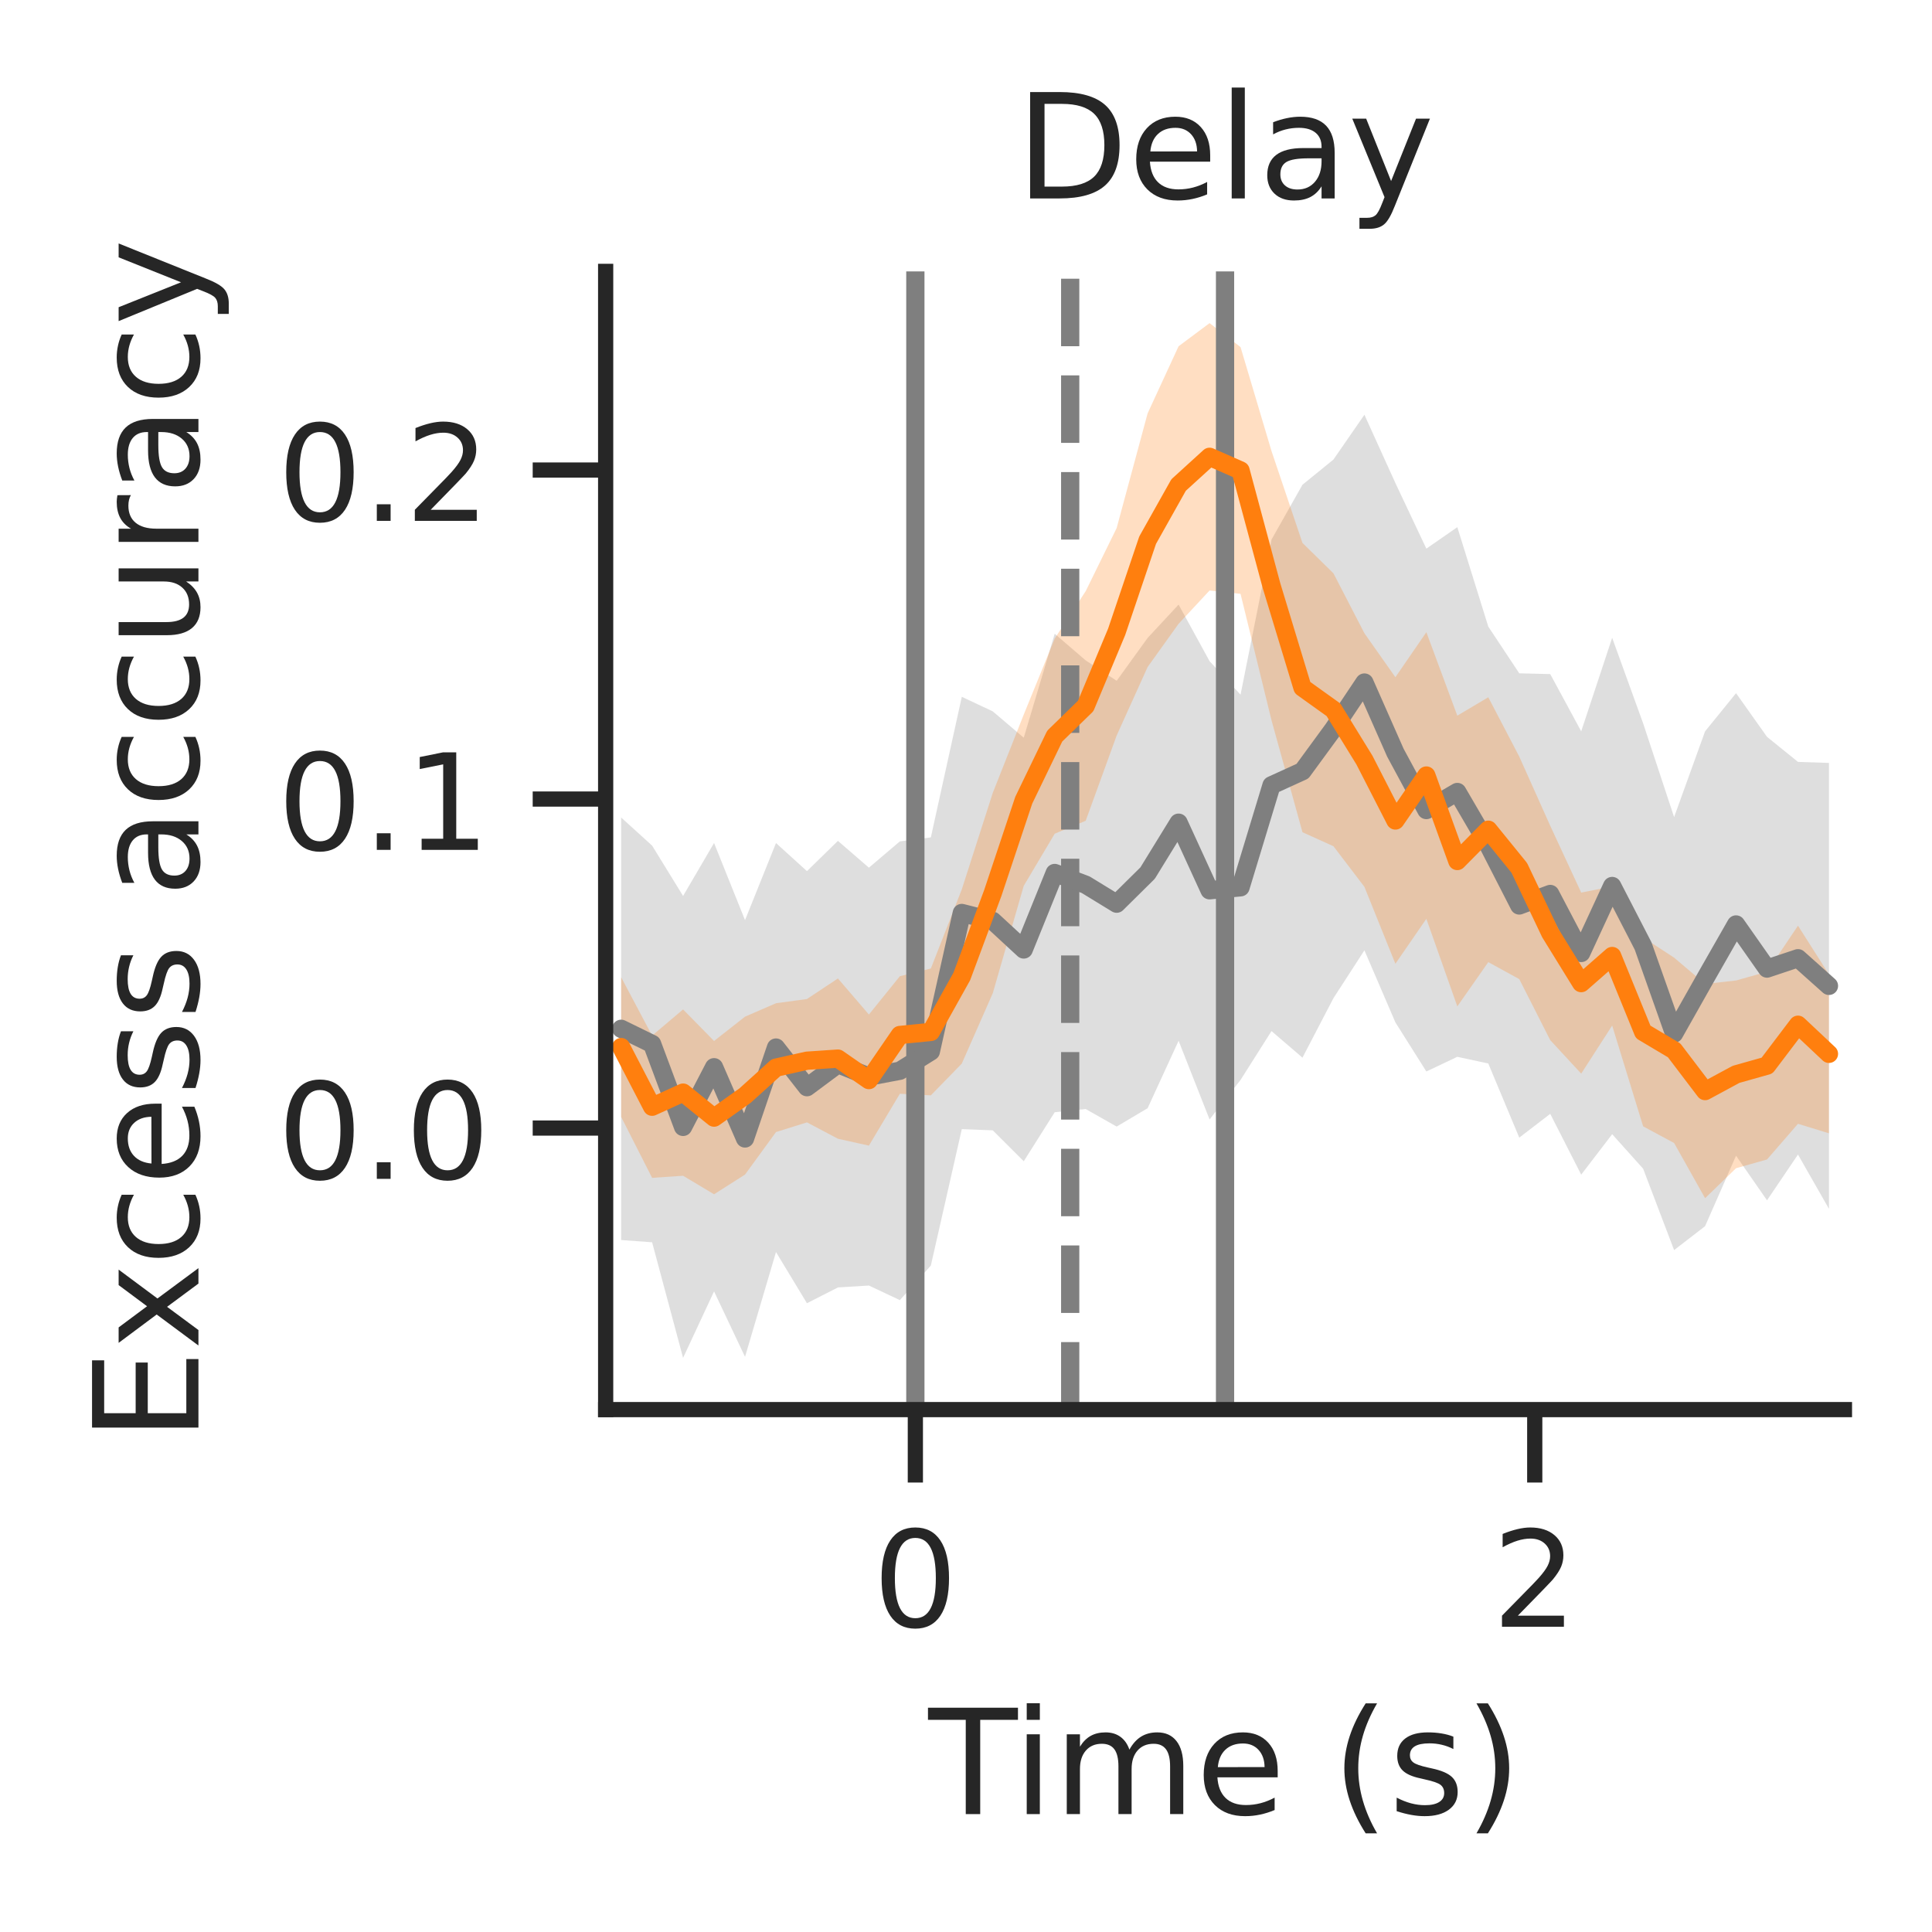
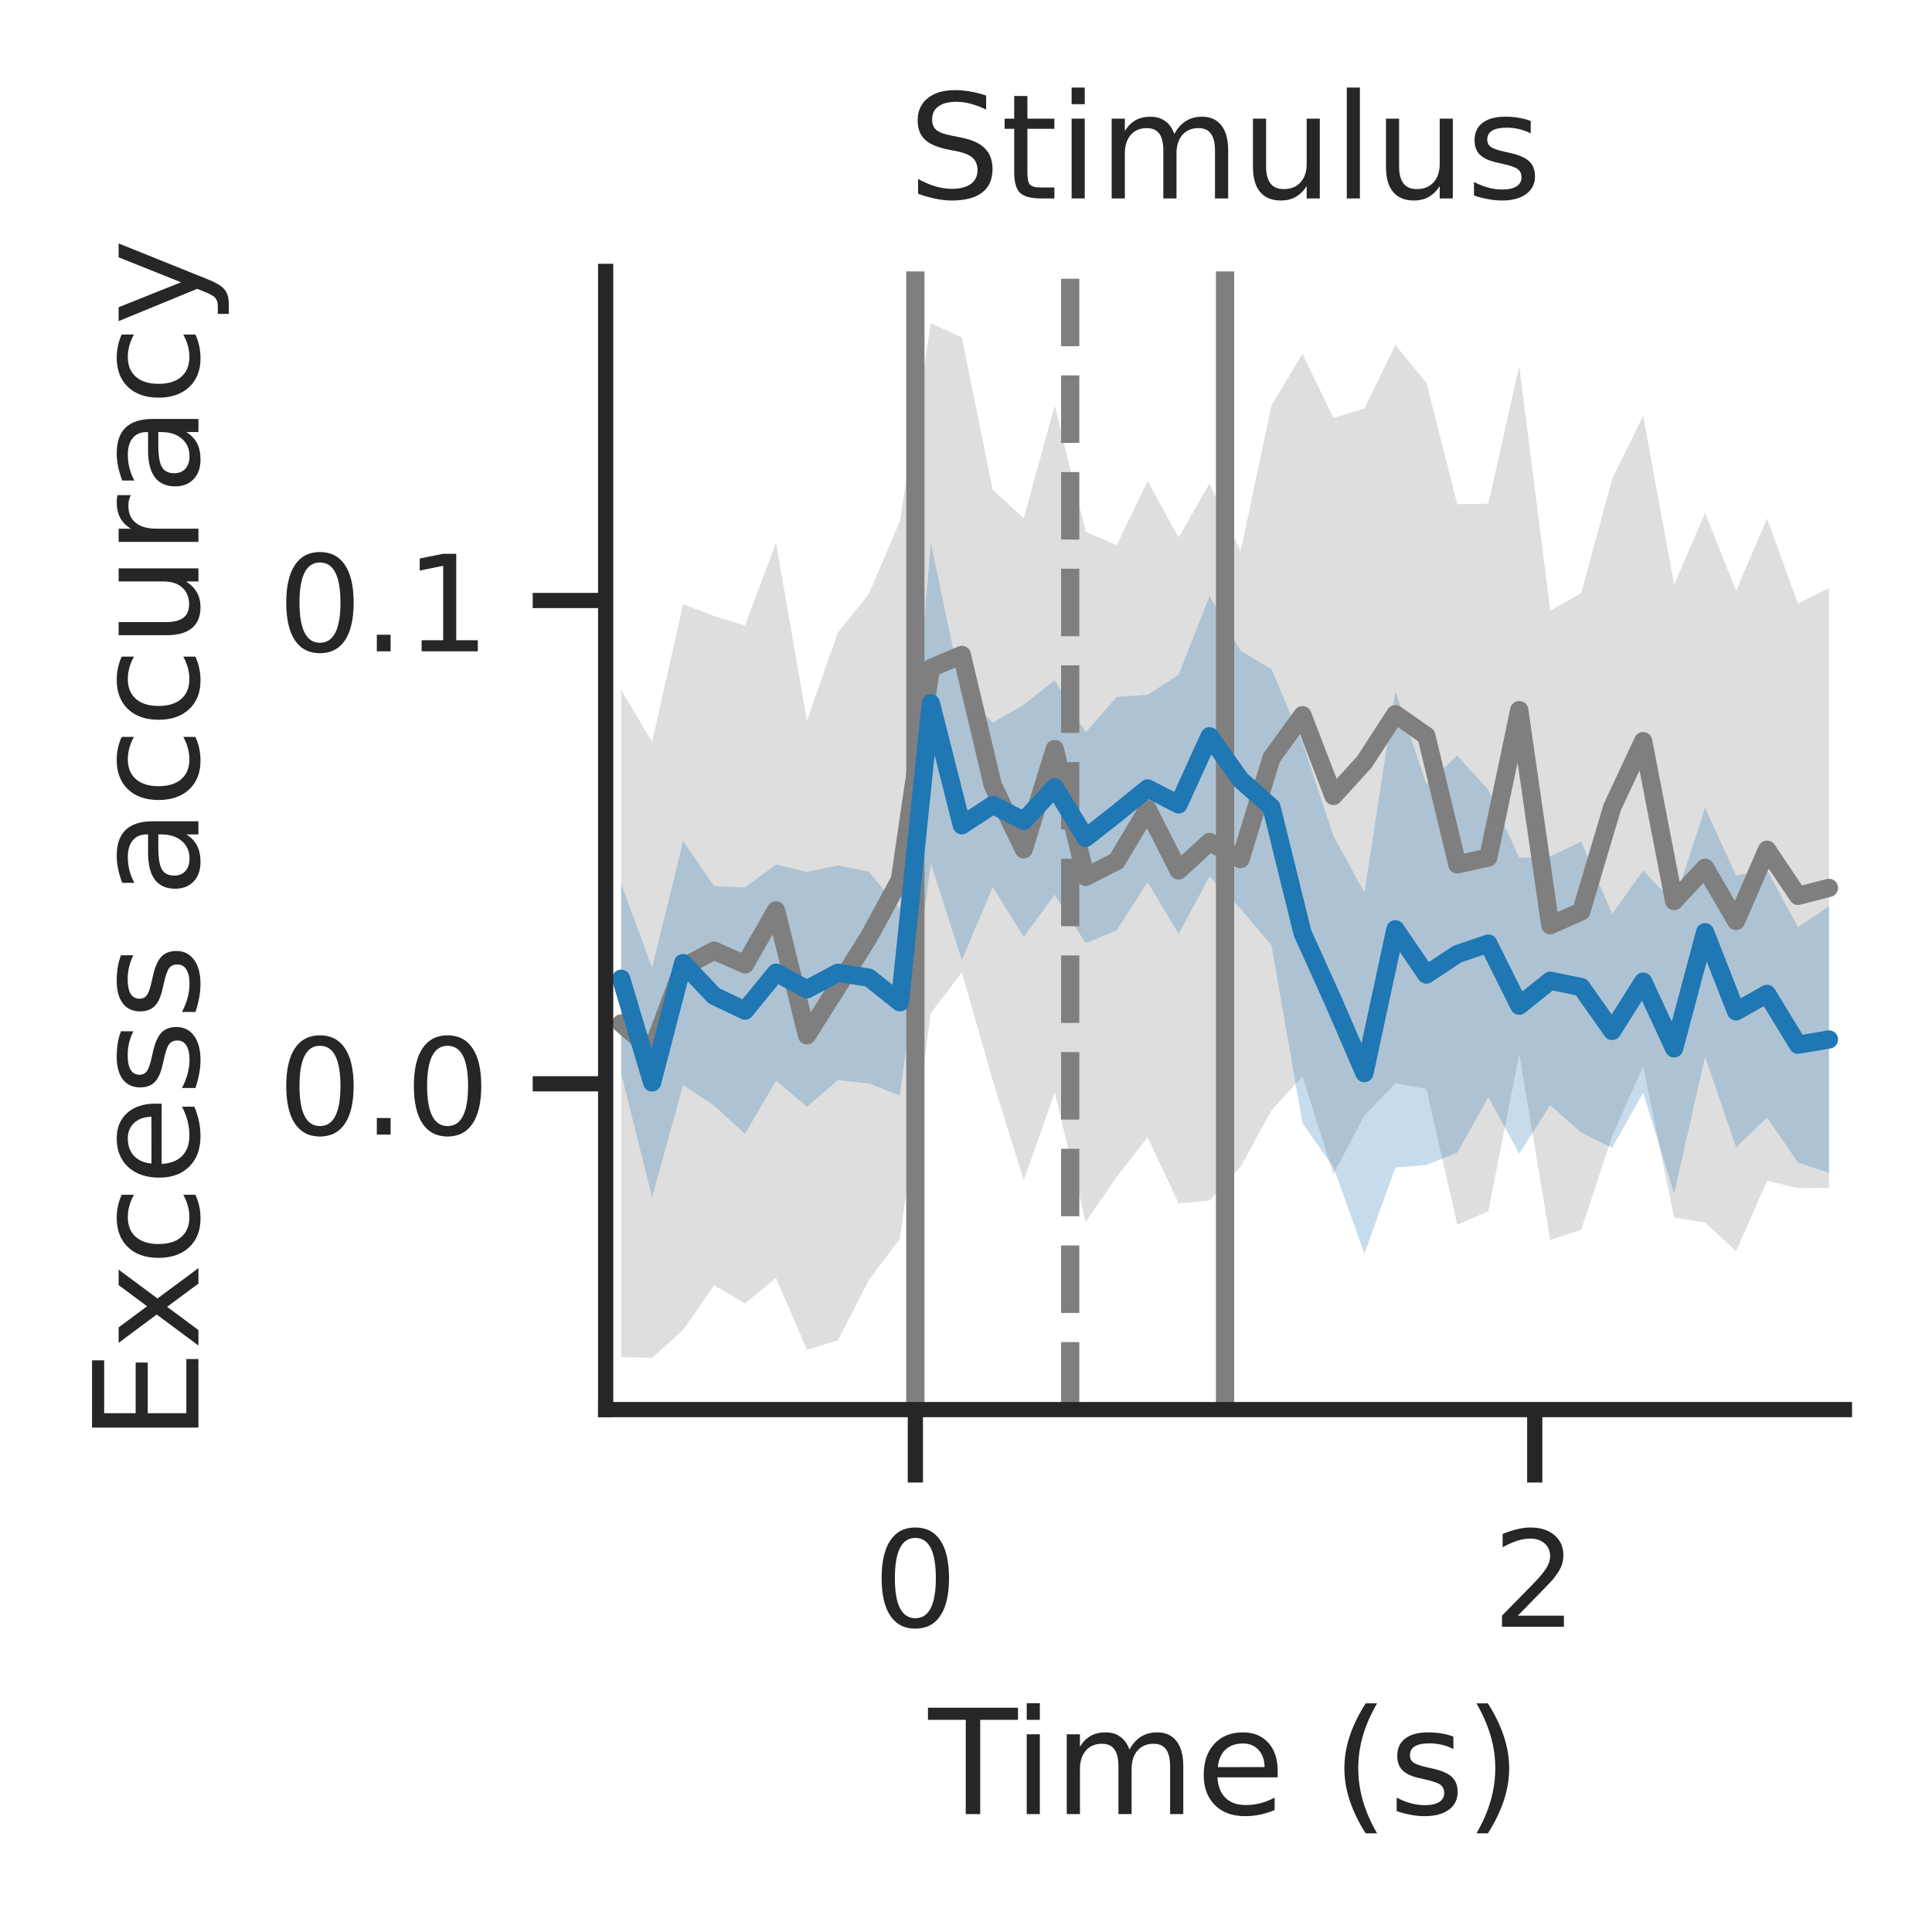
<svg xmlns="http://www.w3.org/2000/svg" xmlns:xlink="http://www.w3.org/1999/xlink" width="158.88pt" height="158.88pt" viewBox="0 0 158.88 158.88" version="1.1">
  <defs>
    <style type="text/css">*{stroke-linejoin: round; stroke-linecap: butt}</style>
  </defs>
  <g id="figure_1">
    <g id="patch_1">
      <path d="M 0 158.88  L 158.88 158.88  L 158.88 0  L 0 0  z " style="fill: #ffffff" />
    </g>
    <g id="axes_1">
      <g id="patch_2">
        <path d="M 49.807 115.92  L 151.68 115.92  L 151.68 22.318  L 49.807 22.318  z " style="fill: #ffffff" />
      </g>
      <g id="matplotlib.axis_1">
        <g id="xtick_1">
          <g id="line2d_1">
            <defs>
-               <path id="m86766a816c" d="M 0 0  L 0 6  " style="stroke: #262626; stroke-width: 1.25" />
+               <path id="m70c69addf4" d="M 0 0  L 0 6  " style="stroke: #262626; stroke-width: 1.25" />
            </defs>
            <g>
-               <use xlink:href="#m86766a816c" x="75.275" y="115.92" style="fill: #262626; stroke: #262626; stroke-width: 1.25" />
+               <use xlink:href="#m70c69addf4" x="75.275" y="115.92" style="fill: #262626; stroke: #262626; stroke-width: 1.25" />
            </g>
          </g>
          <g id="text_1">
            <g style="fill: #262626" transform="translate(71.7759 133.7781) scale(0.11 -0.11)">
              <defs>
                <path id="DejaVuSans-30" d="M 2034 4250  Q 1547 4250 1301 3770  Q 1056 3291 1056 2328  Q 1056 1369 1301 889  Q 1547 409 2034 409  Q 2525 409 2770 889  Q 3016 1369 3016 2328  Q 3016 3291 2770 3770  Q 2525 4250 2034 4250  z M 2034 4750  Q 2819 4750 3233 4129  Q 3647 3509 3647 2328  Q 3647 1150 3233 529  Q 2819 -91 2034 -91  Q 1250 -91 836 529  Q 422 1150 422 2328  Q 422 3509 836 4129  Q 1250 4750 2034 4750  z " transform="scale(0.015625)" />
              </defs>
              <use xlink:href="#DejaVuSans-30" />
            </g>
          </g>
        </g>
        <g id="xtick_2">
          <g id="line2d_2">
            <g>
-               <use xlink:href="#m86766a816c" x="126.211" y="115.92" style="fill: #262626; stroke: #262626; stroke-width: 1.25" />
+               <use xlink:href="#m70c69addf4" x="126.211" y="115.92" style="fill: #262626; stroke: #262626; stroke-width: 1.25" />
            </g>
          </g>
          <g id="text_2">
            <g style="fill: #262626" transform="translate(122.7121 133.7781) scale(0.11 -0.11)">
              <defs>
                <path id="DejaVuSans-32" d="M 1228 531  L 3431 531  L 3431 0  L 469 0  L 469 531  Q 828 903 1448 1529  Q 2069 2156 2228 2338  Q 2531 2678 2651 2914  Q 2772 3150 2772 3378  Q 2772 3750 2511 3984  Q 2250 4219 1831 4219  Q 1534 4219 1204 4116  Q 875 4013 500 3803  L 500 4441  Q 881 4594 1212 4672  Q 1544 4750 1819 4750  Q 2544 4750 2975 4387  Q 3406 4025 3406 3419  Q 3406 3131 3298 2873  Q 3191 2616 2906 2266  Q 2828 2175 2409 1742  Q 1991 1309 1228 531  z " transform="scale(0.015625)" />
              </defs>
              <use xlink:href="#DejaVuSans-32" />
            </g>
          </g>
        </g>
        <g id="text_3">
          <g style="fill: #262626" transform="translate(76.34867 149.1839) scale(0.12 -0.12)">
            <defs>
              <path id="DejaVuSans-54" d="M -19 4666  L 3928 4666  L 3928 4134  L 2272 4134  L 2272 0  L 1638 0  L 1638 4134  L -19 4134  L -19 4666  z " transform="scale(0.015625)" />
              <path id="DejaVuSans-69" d="M 603 3500  L 1178 3500  L 1178 0  L 603 0  L 603 3500  z M 603 4863  L 1178 4863  L 1178 4134  L 603 4134  L 603 4863  z " transform="scale(0.015625)" />
              <path id="DejaVuSans-6d" d="M 3328 2828  Q 3544 3216 3844 3400  Q 4144 3584 4550 3584  Q 5097 3584 5394 3201  Q 5691 2819 5691 2113  L 5691 0  L 5113 0  L 5113 2094  Q 5113 2597 4934 2840  Q 4756 3084 4391 3084  Q 3944 3084 3684 2787  Q 3425 2491 3425 1978  L 3425 0  L 2847 0  L 2847 2094  Q 2847 2600 2669 2842  Q 2491 3084 2119 3084  Q 1678 3084 1418 2786  Q 1159 2488 1159 1978  L 1159 0  L 581 0  L 581 3500  L 1159 3500  L 1159 2956  Q 1356 3278 1631 3431  Q 1906 3584 2284 3584  Q 2666 3584 2933 3390  Q 3200 3197 3328 2828  z " transform="scale(0.015625)" />
              <path id="DejaVuSans-65" d="M 3597 1894  L 3597 1613  L 953 1613  Q 991 1019 1311 708  Q 1631 397 2203 397  Q 2534 397 2845 478  Q 3156 559 3463 722  L 3463 178  Q 3153 47 2828 -22  Q 2503 -91 2169 -91  Q 1331 -91 842 396  Q 353 884 353 1716  Q 353 2575 817 3079  Q 1281 3584 2069 3584  Q 2775 3584 3186 3129  Q 3597 2675 3597 1894  z M 3022 2063  Q 3016 2534 2758 2815  Q 2500 3097 2075 3097  Q 1594 3097 1305 2825  Q 1016 2553 972 2059  L 3022 2063  z " transform="scale(0.015625)" />
              <path id="DejaVuSans-20" transform="scale(0.015625)" />
              <path id="DejaVuSans-28" d="M 1984 4856  Q 1566 4138 1362 3434  Q 1159 2731 1159 2009  Q 1159 1288 1364 580  Q 1569 -128 1984 -844  L 1484 -844  Q 1016 -109 783 600  Q 550 1309 550 2009  Q 550 2706 781 3412  Q 1013 4119 1484 4856  L 1984 4856  z " transform="scale(0.015625)" />
              <path id="DejaVuSans-73" d="M 2834 3397  L 2834 2853  Q 2591 2978 2328 3040  Q 2066 3103 1784 3103  Q 1356 3103 1142 2972  Q 928 2841 928 2578  Q 928 2378 1081 2264  Q 1234 2150 1697 2047  L 1894 2003  Q 2506 1872 2764 1633  Q 3022 1394 3022 966  Q 3022 478 2636 193  Q 2250 -91 1575 -91  Q 1294 -91 989 -36  Q 684 19 347 128  L 347 722  Q 666 556 975 473  Q 1284 391 1588 391  Q 1994 391 2212 530  Q 2431 669 2431 922  Q 2431 1156 2273 1281  Q 2116 1406 1581 1522  L 1381 1569  Q 847 1681 609 1914  Q 372 2147 372 2553  Q 372 3047 722 3315  Q 1072 3584 1716 3584  Q 2034 3584 2315 3537  Q 2597 3491 2834 3397  z " transform="scale(0.015625)" />
              <path id="DejaVuSans-29" d="M 513 4856  L 1013 4856  Q 1481 4119 1714 3412  Q 1947 2706 1947 2009  Q 1947 1309 1714 600  Q 1481 -109 1013 -844  L 513 -844  Q 928 -128 1133 580  Q 1338 1288 1338 2009  Q 1338 2731 1133 3434  Q 928 4138 513 4856  z " transform="scale(0.015625)" />
            </defs>
            <use xlink:href="#DejaVuSans-54" />
            <use xlink:href="#DejaVuSans-69" transform="translate(57.95898 0)" />
            <use xlink:href="#DejaVuSans-6d" transform="translate(85.74219 0)" />
            <use xlink:href="#DejaVuSans-65" transform="translate(183.1543 0)" />
            <use xlink:href="#DejaVuSans-20" transform="translate(244.6777 0)" />
            <use xlink:href="#DejaVuSans-28" transform="translate(276.4648 0)" />
            <use xlink:href="#DejaVuSans-73" transform="translate(315.4785 0)" />
            <use xlink:href="#DejaVuSans-29" transform="translate(367.5781 0)" />
          </g>
        </g>
      </g>
      <g id="matplotlib.axis_2">
        <g id="ytick_1">
          <g id="line2d_3">
            <defs>
-               <path id="m586124f317" d="M 0 0  L -6 0  " style="stroke: #262626; stroke-width: 1.25" />
+               <path id="m57ac070e81" d="M 0 0  L -6 0  " style="stroke: #262626; stroke-width: 1.25" />
            </defs>
            <g>
-               <use xlink:href="#m586124f317" x="49.807" y="92.765" style="fill: #262626; stroke: #262626; stroke-width: 1.25" />
+               <use xlink:href="#m57ac070e81" x="49.807" y="89.127" style="fill: #262626; stroke: #262626; stroke-width: 1.25" />
            </g>
          </g>
          <g id="text_4">
-             <g style="fill: #262626" transform="translate(22.81375 96.94382) scale(0.11 -0.11)">
+             <g style="fill: #262626" transform="translate(22.81375 93.30624) scale(0.11 -0.11)">
              <defs>
                <path id="DejaVuSans-2e" d="M 684 794  L 1344 794  L 1344 0  L 684 0  L 684 794  z " transform="scale(0.015625)" />
              </defs>
              <use xlink:href="#DejaVuSans-30" />
              <use xlink:href="#DejaVuSans-2e" transform="translate(63.62305 0)" />
              <use xlink:href="#DejaVuSans-30" transform="translate(95.41016 0)" />
            </g>
          </g>
        </g>
        <g id="ytick_2">
          <g id="line2d_4">
            <g>
-               <use xlink:href="#m586124f317" x="49.807" y="65.71" style="fill: #262626; stroke: #262626; stroke-width: 1.25" />
+               <use xlink:href="#m57ac070e81" x="49.807" y="49.383" style="fill: #262626; stroke: #262626; stroke-width: 1.25" />
            </g>
          </g>
          <g id="text_5">
-             <g style="fill: #262626" transform="translate(22.81375 69.88895) scale(0.11 -0.11)">
+             <g style="fill: #262626" transform="translate(22.81375 53.56168) scale(0.11 -0.11)">
              <defs>
                <path id="DejaVuSans-31" d="M 794 531  L 1825 531  L 1825 4091  L 703 3866  L 703 4441  L 1819 4666  L 2450 4666  L 2450 531  L 3481 531  L 3481 0  L 794 0  L 794 531  z " transform="scale(0.015625)" />
              </defs>
              <use xlink:href="#DejaVuSans-30" />
              <use xlink:href="#DejaVuSans-2e" transform="translate(63.62305 0)" />
              <use xlink:href="#DejaVuSans-31" transform="translate(95.41016 0)" />
            </g>
          </g>
        </g>
-         <g id="ytick_3">
-           <g id="line2d_5">
-             <g>
-               <use xlink:href="#m586124f317" x="49.807" y="38.655" style="fill: #262626; stroke: #262626; stroke-width: 1.25" />
-             </g>
-           </g>
-           <g id="text_6">
-             <g style="fill: #262626" transform="translate(22.81375 42.83409) scale(0.11 -0.11)">
-               <use xlink:href="#DejaVuSans-30" />
-               <use xlink:href="#DejaVuSans-2e" transform="translate(63.62305 0)" />
-               <use xlink:href="#DejaVuSans-32" transform="translate(95.41016 0)" />
-             </g>
-           </g>
-         </g>
-         <g id="text_7">
+         <g id="text_6">
          <g style="fill: #262626" transform="translate(16.31812 118.5768) rotate(-90) scale(0.12 -0.12)">
            <defs>
              <path id="DejaVuSans-45" d="M 628 4666  L 3578 4666  L 3578 4134  L 1259 4134  L 1259 2753  L 3481 2753  L 3481 2222  L 1259 2222  L 1259 531  L 3634 531  L 3634 0  L 628 0  L 628 4666  z " transform="scale(0.015625)" />
              <path id="DejaVuSans-78" d="M 3513 3500  L 2247 1797  L 3578 0  L 2900 0  L 1881 1375  L 863 0  L 184 0  L 1544 1831  L 300 3500  L 978 3500  L 1906 2253  L 2834 3500  L 3513 3500  z " transform="scale(0.015625)" />
              <path id="DejaVuSans-63" d="M 3122 3366  L 3122 2828  Q 2878 2963 2633 3030  Q 2388 3097 2138 3097  Q 1578 3097 1268 2742  Q 959 2388 959 1747  Q 959 1106 1268 751  Q 1578 397 2138 397  Q 2388 397 2633 464  Q 2878 531 3122 666  L 3122 134  Q 2881 22 2623 -34  Q 2366 -91 2075 -91  Q 1284 -91 818 406  Q 353 903 353 1747  Q 353 2603 823 3093  Q 1294 3584 2113 3584  Q 2378 3584 2631 3529  Q 2884 3475 3122 3366  z " transform="scale(0.015625)" />
              <path id="DejaVuSans-61" d="M 2194 1759  Q 1497 1759 1228 1600  Q 959 1441 959 1056  Q 959 750 1161 570  Q 1363 391 1709 391  Q 2188 391 2477 730  Q 2766 1069 2766 1631  L 2766 1759  L 2194 1759  z M 3341 1997  L 3341 0  L 2766 0  L 2766 531  Q 2569 213 2275 61  Q 1981 -91 1556 -91  Q 1019 -91 701 211  Q 384 513 384 1019  Q 384 1609 779 1909  Q 1175 2209 1959 2209  L 2766 2209  L 2766 2266  Q 2766 2663 2505 2880  Q 2244 3097 1772 3097  Q 1472 3097 1187 3025  Q 903 2953 641 2809  L 641 3341  Q 956 3463 1253 3523  Q 1550 3584 1831 3584  Q 2591 3584 2966 3190  Q 3341 2797 3341 1997  z " transform="scale(0.015625)" />
              <path id="DejaVuSans-75" d="M 544 1381  L 544 3500  L 1119 3500  L 1119 1403  Q 1119 906 1312 657  Q 1506 409 1894 409  Q 2359 409 2629 706  Q 2900 1003 2900 1516  L 2900 3500  L 3475 3500  L 3475 0  L 2900 0  L 2900 538  Q 2691 219 2414 64  Q 2138 -91 1772 -91  Q 1169 -91 856 284  Q 544 659 544 1381  z M 1991 3584  L 1991 3584  z " transform="scale(0.015625)" />
              <path id="DejaVuSans-72" d="M 2631 2963  Q 2534 3019 2420 3045  Q 2306 3072 2169 3072  Q 1681 3072 1420 2755  Q 1159 2438 1159 1844  L 1159 0  L 581 0  L 581 3500  L 1159 3500  L 1159 2956  Q 1341 3275 1631 3429  Q 1922 3584 2338 3584  Q 2397 3584 2469 3576  Q 2541 3569 2628 3553  L 2631 2963  z " transform="scale(0.015625)" />
              <path id="DejaVuSans-79" d="M 2059 -325  Q 1816 -950 1584 -1140  Q 1353 -1331 966 -1331  L 506 -1331  L 506 -850  L 844 -850  Q 1081 -850 1212 -737  Q 1344 -625 1503 -206  L 1606 56  L 191 3500  L 800 3500  L 1894 763  L 2988 3500  L 3597 3500  L 2059 -325  z " transform="scale(0.015625)" />
            </defs>
            <use xlink:href="#DejaVuSans-45" />
            <use xlink:href="#DejaVuSans-78" transform="translate(63.18359 0)" />
            <use xlink:href="#DejaVuSans-63" transform="translate(120.6133 0)" />
            <use xlink:href="#DejaVuSans-65" transform="translate(175.5938 0)" />
            <use xlink:href="#DejaVuSans-73" transform="translate(237.1172 0)" />
            <use xlink:href="#DejaVuSans-73" transform="translate(289.2168 0)" />
            <use xlink:href="#DejaVuSans-20" transform="translate(341.3164 0)" />
            <use xlink:href="#DejaVuSans-61" transform="translate(373.1035 0)" />
            <use xlink:href="#DejaVuSans-63" transform="translate(434.3828 0)" />
            <use xlink:href="#DejaVuSans-63" transform="translate(489.3633 0)" />
            <use xlink:href="#DejaVuSans-75" transform="translate(544.3438 0)" />
            <use xlink:href="#DejaVuSans-72" transform="translate(607.7227 0)" />
            <use xlink:href="#DejaVuSans-61" transform="translate(648.8359 0)" />
            <use xlink:href="#DejaVuSans-63" transform="translate(710.1152 0)" />
            <use xlink:href="#DejaVuSans-79" transform="translate(765.0957 0)" />
          </g>
        </g>
      </g>
      <g id="FillBetweenPolyCollection_1">
-         <path d="M 51.081 67.229  L 51.081 101.976  L 53.627 102.16  L 56.174 111.665  L 58.721 106.199  L 61.268 111.58  L 63.815 102.964  L 66.361 107.173  L 68.908 105.874  L 71.455 105.717  L 74.002 106.917  L 76.549 104.074  L 79.095 92.855  L 81.642 92.955  L 84.189 95.497  L 86.736 91.465  L 89.283 91.202  L 91.83 92.645  L 94.376 91.135  L 96.923 85.589  L 99.47 92.058  L 102.017 88.811  L 104.564 84.791  L 107.11 86.977  L 109.657 82.085  L 112.204 78.151  L 114.751 84.075  L 117.298 88.114  L 119.844 86.908  L 122.391 87.458  L 124.938 93.555  L 127.485 91.598  L 130.032 96.598  L 132.578 93.272  L 135.125 96.109  L 137.672 102.802  L 140.219 100.836  L 142.766 95.042  L 145.312 98.709  L 147.859 94.947  L 150.406 99.408  L 150.406 62.74  L 150.406 62.74  L 147.859 62.655  L 145.312 60.595  L 142.766 57.004  L 140.219 60.141  L 137.672 67.195  L 135.125 59.486  L 132.578 52.45  L 130.032 60.142  L 127.485 55.434  L 124.938 55.371  L 122.391 51.529  L 119.844 43.352  L 117.298 45.119  L 114.751 39.723  L 112.204 34.108  L 109.657 37.792  L 107.11 39.863  L 104.564 44.371  L 102.017 57.127  L 99.47 54.371  L 96.923 49.719  L 94.376 52.46  L 91.83 55.984  L 89.283 54.309  L 86.736 52.116  L 84.189 60.665  L 81.642 58.501  L 79.095 57.303  L 76.549 68.863  L 74.002 69.191  L 71.455 71.355  L 68.908 69.149  L 66.361 71.639  L 63.815 69.328  L 61.268 75.668  L 58.721 69.326  L 56.174 73.679  L 53.627 69.54  L 51.081 67.229  z " clip-path="url(#pa30e5e7e89)" style="fill: #7f7f7f; fill-opacity: 0.25" />
+         <path d="M 51.081 56.733  L 51.081 111.598  L 53.627 111.665  L 56.174 109.375  L 58.721 105.697  L 61.268 107.181  L 63.815 105.091  L 66.361 111.006  L 68.908 110.219  L 71.455 105.252  L 74.002 101.863  L 76.549 83.315  L 79.095 79.962  L 81.642 88.861  L 84.189 97.068  L 86.736 89.843  L 89.283 100.494  L 91.83 96.792  L 94.376 93.531  L 96.923 98.959  L 99.47 98.722  L 102.017 95.968  L 104.564 91.307  L 107.11 88.524  L 109.657 96.541  L 112.204 91.737  L 114.751 89.095  L 117.298 89.548  L 119.844 100.715  L 122.391 99.614  L 124.938 86.71  L 127.485 101.968  L 130.032 101.14  L 132.578 93.425  L 135.125 87.695  L 137.672 100.136  L 140.219 100.53  L 142.766 102.897  L 145.312 97.108  L 147.859 97.706  L 150.406 97.671  L 150.406 48.361  L 150.406 48.361  L 147.859 49.634  L 145.312 42.645  L 142.766 48.579  L 140.219 42.194  L 137.672 48.061  L 135.125 34.199  L 132.578 39.374  L 130.032 48.781  L 127.485 50.202  L 124.938 30.09  L 122.391 41.424  L 119.844 41.457  L 117.298 31.48  L 114.751 28.37  L 112.204 33.585  L 109.657 34.369  L 107.11 29.104  L 104.564 33.346  L 102.017 45.332  L 99.47 39.755  L 96.923 44.202  L 94.376 39.56  L 91.83 44.828  L 89.283 43.725  L 86.736 33.339  L 84.189 42.615  L 81.642 40.287  L 79.095 27.753  L 76.549 26.573  L 74.002 42.853  L 71.455 48.845  L 68.908 52.009  L 66.361 59.27  L 63.815 44.633  L 61.268 51.437  L 58.721 50.658  L 56.174 49.691  L 53.627 61.003  L 51.081 56.733  z " clip-path="url(#p66687a7f26)" style="fill: #7f7f7f; fill-opacity: 0.25" />
      </g>
      <g id="FillBetweenPolyCollection_2">
-         <path d="M 51.081 80.363  L 51.081 91.85  L 53.627 96.863  L 56.174 96.69  L 58.721 98.213  L 61.268 96.593  L 63.815 93.096  L 66.361 92.3  L 68.908 93.646  L 71.455 94.213  L 74.002 89.947  L 76.549 90.078  L 79.095 87.464  L 81.642 81.68  L 84.189 72.848  L 86.736 68.561  L 89.283 67.498  L 91.83 60.487  L 94.376 54.853  L 96.923 51.298  L 99.47 48.56  L 102.017 48.836  L 104.564 59.234  L 107.11 68.439  L 109.657 69.591  L 112.204 72.932  L 114.751 79.257  L 117.298 75.561  L 119.844 82.762  L 122.391 79.122  L 124.938 80.519  L 127.485 85.538  L 130.032 88.292  L 132.578 84.339  L 135.125 92.626  L 137.672 93.997  L 140.219 98.536  L 142.766 96.07  L 145.312 95.351  L 147.859 92.417  L 150.406 93.199  L 150.406 80.13  L 150.406 80.13  L 147.859 76.124  L 145.312 79.914  L 142.766 80.631  L 140.219 80.915  L 137.672 78.753  L 135.125 77.095  L 132.578 72.894  L 130.032 73.403  L 127.485 67.907  L 124.938 62.218  L 122.391 57.34  L 119.844 58.852  L 117.298 51.988  L 114.751 55.691  L 112.204 52.076  L 109.657 47.146  L 107.11 44.649  L 104.564 37.094  L 102.017 28.542  L 99.47 26.573  L 96.923 28.475  L 94.376 33.993  L 91.83 43.424  L 89.283 48.616  L 86.736 52.512  L 84.189 58.764  L 81.642 65.202  L 79.095 73.136  L 76.549 79.647  L 74.002 80.278  L 71.455 83.431  L 68.908 80.464  L 66.361 82.155  L 63.815 82.502  L 61.268 83.606  L 58.721 85.606  L 56.174 83.011  L 53.627 85.165  L 51.081 80.363  z " clip-path="url(#pa30e5e7e89)" style="fill: #ff7f0e; fill-opacity: 0.25" />
+         <path d="M 51.081 72.689  L 51.081 88.288  L 53.627 98.463  L 56.174 89.227  L 58.721 90.919  L 61.268 93.246  L 63.815 88.88  L 66.361 91.014  L 68.908 88.824  L 71.455 89.103  L 74.002 90.098  L 76.549 71.01  L 79.095 78.946  L 81.642 72.953  L 84.189 77.044  L 86.736 73.579  L 89.283 77.572  L 91.83 76.503  L 94.376 72.543  L 96.923 76.804  L 99.47 72.083  L 102.017 74.734  L 104.564 77.739  L 107.11 92.364  L 109.657 95.985  L 112.204 103.09  L 114.751 96.007  L 117.298 95.805  L 119.844 94.788  L 122.391 90.236  L 124.938 94.868  L 127.485 90.88  L 130.032 93.135  L 132.578 94.391  L 135.125 89.864  L 137.672 98.156  L 140.219 86.895  L 142.766 94.349  L 145.312 91.907  L 147.859 95.599  L 150.406 96.434  L 150.406 74.532  L 150.406 74.532  L 147.859 76.229  L 145.312 71.565  L 142.766 71.994  L 140.219 66.436  L 137.672 74.269  L 135.125 71.586  L 132.578 75.164  L 130.032 69.203  L 127.485 70.429  L 124.938 70.543  L 122.391 64.96  L 119.844 62.134  L 117.298 64.485  L 114.751 56.84  L 112.204 73.402  L 109.657 68.737  L 107.11 61.057  L 104.564 55.028  L 102.017 53.517  L 99.47 49.011  L 96.923 55.494  L 94.376 57.138  L 91.83 57.307  L 89.283 60.231  L 86.736 55.934  L 84.189 57.956  L 81.642 59.432  L 79.095 56.784  L 76.549 44.645  L 74.002 74.751  L 71.455 71.695  L 68.908 71.165  L 66.361 71.699  L 63.815 71.098  L 61.268 72.973  L 58.721 72.868  L 56.174 69.178  L 53.627 79.563  L 51.081 72.689  z " clip-path="url(#p66687a7f26)" style="fill: #1f77b4; fill-opacity: 0.25" />
+       </g>
+       <g id="line2d_5">
+         <path d="M 75.275 115.92  L 75.275 22.318  " clip-path="url(#p66687a7f26)" style="fill: none; stroke: #7f7f7f; stroke-width: 1.5; stroke-linecap: round" />
      </g>
      <g id="line2d_6">
-         <path d="M 75.275 115.92  L 75.275 22.318  " clip-path="url(#pa30e5e7e89)" style="fill: none; stroke: #7f7f7f; stroke-width: 1.5; stroke-linecap: round" />
+         <path d="M 88.009 115.92  L 88.009 22.318  " clip-path="url(#p66687a7f26)" style="fill: none; stroke-dasharray: 5.55,2.4; stroke-dashoffset: 0; stroke: #7f7f7f; stroke-width: 1.5" />
      </g>
      <g id="line2d_7">
-         <path d="M 88.009 115.92  L 88.009 22.318  " clip-path="url(#pa30e5e7e89)" style="fill: none; stroke-dasharray: 5.55,2.4; stroke-dashoffset: 0; stroke: #7f7f7f; stroke-width: 1.5" />
+         <path d="M 100.743 115.92  L 100.743 22.318  " clip-path="url(#p66687a7f26)" style="fill: none; stroke: #7f7f7f; stroke-width: 1.5; stroke-linecap: round" />
      </g>
      <g id="line2d_8">
-         <path d="M 100.743 115.92  L 100.743 22.318  " clip-path="url(#pa30e5e7e89)" style="fill: none; stroke: #7f7f7f; stroke-width: 1.5; stroke-linecap: round" />
+         <path d="M 51.081 84.166  L 53.627 86.334  L 56.174 79.533  L 58.721 78.178  L 61.268 79.309  L 63.815 74.862  L 66.361 85.138  L 68.908 81.114  L 71.455 77.048  L 74.002 72.358  L 76.549 54.944  L 79.095 53.857  L 81.642 64.574  L 84.189 69.841  L 86.736 61.591  L 89.283 72.11  L 91.83 70.81  L 94.376 66.546  L 96.923 71.581  L 99.47 69.239  L 102.017 70.65  L 104.564 62.326  L 107.11 58.814  L 109.657 65.455  L 112.204 62.661  L 114.751 58.733  L 117.298 60.514  L 119.844 71.086  L 122.391 70.519  L 124.938 58.4  L 127.485 76.085  L 130.032 74.96  L 132.578 66.4  L 135.125 60.947  L 137.672 74.098  L 140.219 71.362  L 142.766 75.738  L 145.312 69.877  L 147.859 73.67  L 150.406 73.016  " clip-path="url(#p66687a7f26)" style="fill: none; stroke: #7f7f7f; stroke-width: 1.5; stroke-linecap: round" />
      </g>
      <g id="line2d_9">
-         <path d="M 51.081 84.603  L 53.627 85.85  L 56.174 92.672  L 58.721 87.763  L 61.268 93.624  L 63.815 86.146  L 66.361 89.406  L 68.908 87.512  L 71.455 88.536  L 74.002 88.054  L 76.549 86.469  L 79.095 75.079  L 81.642 75.728  L 84.189 78.081  L 86.736 71.79  L 89.283 72.756  L 91.83 74.315  L 94.376 71.798  L 96.923 67.654  L 99.47 73.214  L 102.017 72.969  L 104.564 64.581  L 107.11 63.42  L 109.657 59.939  L 112.204 56.129  L 114.751 61.899  L 117.298 66.616  L 119.844 65.13  L 122.391 69.493  L 124.938 74.463  L 127.485 73.516  L 130.032 78.37  L 132.578 72.861  L 135.125 77.797  L 137.672 84.999  L 140.219 80.488  L 142.766 76.023  L 145.312 79.652  L 147.859 78.801  L 150.406 81.074  " clip-path="url(#pa30e5e7e89)" style="fill: none; stroke: #7f7f7f; stroke-width: 1.5; stroke-linecap: round" />
-       </g>
-       <g id="line2d_10">
-         <path d="M 51.081 86.107  L 53.627 91.014  L 56.174 89.851  L 58.721 91.909  L 61.268 90.099  L 63.815 87.799  L 66.361 87.227  L 68.908 87.055  L 71.455 88.822  L 74.002 85.113  L 76.549 84.862  L 79.095 80.3  L 81.642 73.441  L 84.189 65.806  L 86.736 60.536  L 89.283 58.057  L 91.83 51.956  L 94.376 44.423  L 96.923 39.886  L 99.47 37.566  L 102.017 38.689  L 104.564 48.164  L 107.11 56.544  L 109.657 58.368  L 112.204 62.504  L 114.751 67.474  L 117.298 63.775  L 119.844 70.807  L 122.391 68.231  L 124.938 71.368  L 127.485 76.723  L 130.032 80.848  L 132.578 78.617  L 135.125 84.86  L 137.672 86.375  L 140.219 89.726  L 142.766 88.35  L 145.312 87.633  L 147.859 84.27  L 150.406 86.664  " clip-path="url(#pa30e5e7e89)" style="fill: none; stroke: #ff7f0e; stroke-width: 1.5; stroke-linecap: round" />
+         <path d="M 51.081 80.489  L 53.627 89.013  L 56.174 79.203  L 58.721 81.893  L 61.268 83.109  L 63.815 79.989  L 66.361 81.356  L 68.908 79.994  L 71.455 80.399  L 74.002 82.424  L 76.549 57.828  L 79.095 67.865  L 81.642 66.193  L 84.189 67.5  L 86.736 64.757  L 89.283 68.902  L 91.83 66.905  L 94.376 64.84  L 96.923 66.149  L 99.47 60.547  L 102.017 64.125  L 104.564 66.383  L 107.11 76.711  L 109.657 82.361  L 112.204 88.246  L 114.751 76.423  L 117.298 80.145  L 119.844 78.461  L 122.391 77.598  L 124.938 82.705  L 127.485 80.655  L 130.032 81.169  L 132.578 84.778  L 135.125 80.725  L 137.672 86.213  L 140.219 76.665  L 142.766 83.172  L 145.312 81.736  L 147.859 85.914  L 150.406 85.483  " clip-path="url(#p66687a7f26)" style="fill: none; stroke: #1f77b4; stroke-width: 1.5; stroke-linecap: round" />
      </g>
      <g id="patch_3">
        <path d="M 49.807 115.92  L 49.807 22.318  " style="fill: none; stroke: #262626; stroke-width: 1.25; stroke-linejoin: miter; stroke-linecap: square" />
      </g>
      <g id="patch_4">
        <path d="M 49.807 115.92  L 151.68 115.92  " style="fill: none; stroke: #262626; stroke-width: 1.25; stroke-linejoin: miter; stroke-linecap: square" />
      </g>
-       <g id="text_8">
-         <g style="fill: #262626" transform="translate(83.53648 16.31812) scale(0.12 -0.12)">
+       <g id="text_7">
+         <g style="fill: #262626" transform="translate(74.67335 16.31812) scale(0.12 -0.12)">
          <defs>
-             <path id="DejaVuSans-44" d="M 1259 4147  L 1259 519  L 2022 519  Q 2988 519 3436 956  Q 3884 1394 3884 2338  Q 3884 3275 3436 3711  Q 2988 4147 2022 4147  L 1259 4147  z M 628 4666  L 1925 4666  Q 3281 4666 3915 4102  Q 4550 3538 4550 2338  Q 4550 1131 3912 565  Q 3275 0 1925 0  L 628 0  L 628 4666  z " transform="scale(0.015625)" />
+             <path id="DejaVuSans-53" d="M 3425 4513  L 3425 3897  Q 3066 4069 2747 4153  Q 2428 4238 2131 4238  Q 1616 4238 1336 4038  Q 1056 3838 1056 3469  Q 1056 3159 1242 3001  Q 1428 2844 1947 2747  L 2328 2669  Q 3034 2534 3370 2195  Q 3706 1856 3706 1288  Q 3706 609 3251 259  Q 2797 -91 1919 -91  Q 1588 -91 1214 -16  Q 841 59 441 206  L 441 856  Q 825 641 1194 531  Q 1563 422 1919 422  Q 2459 422 2753 634  Q 3047 847 3047 1241  Q 3047 1584 2836 1778  Q 2625 1972 2144 2069  L 1759 2144  Q 1053 2284 737 2584  Q 422 2884 422 3419  Q 422 4038 858 4394  Q 1294 4750 2059 4750  Q 2388 4750 2728 4690  Q 3069 4631 3425 4513  z " transform="scale(0.015625)" />
+             <path id="DejaVuSans-74" d="M 1172 4494  L 1172 3500  L 2356 3500  L 2356 3053  L 1172 3053  L 1172 1153  Q 1172 725 1289 603  Q 1406 481 1766 481  L 2356 481  L 2356 0  L 1766 0  Q 1100 0 847 248  Q 594 497 594 1153  L 594 3053  L 172 3053  L 172 3500  L 594 3500  L 594 4494  L 1172 4494  z " transform="scale(0.015625)" />
            <path id="DejaVuSans-6c" d="M 603 4863  L 1178 4863  L 1178 0  L 603 0  L 603 4863  z " transform="scale(0.015625)" />
          </defs>
-           <use xlink:href="#DejaVuSans-44" />
-           <use xlink:href="#DejaVuSans-65" transform="translate(77.00195 0)" />
-           <use xlink:href="#DejaVuSans-6c" transform="translate(138.5254 0)" />
-           <use xlink:href="#DejaVuSans-61" transform="translate(166.3086 0)" />
-           <use xlink:href="#DejaVuSans-79" transform="translate(227.5879 0)" />
+           <use xlink:href="#DejaVuSans-53" />
+           <use xlink:href="#DejaVuSans-74" transform="translate(63.47656 0)" />
+           <use xlink:href="#DejaVuSans-69" transform="translate(102.6855 0)" />
+           <use xlink:href="#DejaVuSans-6d" transform="translate(130.4688 0)" />
+           <use xlink:href="#DejaVuSans-75" transform="translate(227.8809 0)" />
+           <use xlink:href="#DejaVuSans-6c" transform="translate(291.2598 0)" />
+           <use xlink:href="#DejaVuSans-75" transform="translate(319.043 0)" />
+           <use xlink:href="#DejaVuSans-73" transform="translate(382.4219 0)" />
        </g>
      </g>
    </g>
  </g>
  <defs>
-     <clipPath id="pa30e5e7e89">
+     <clipPath id="p66687a7f26">
      <rect x="49.807" y="22.318" width="101.872" height="93.602" />
    </clipPath>
  </defs>
</svg>
